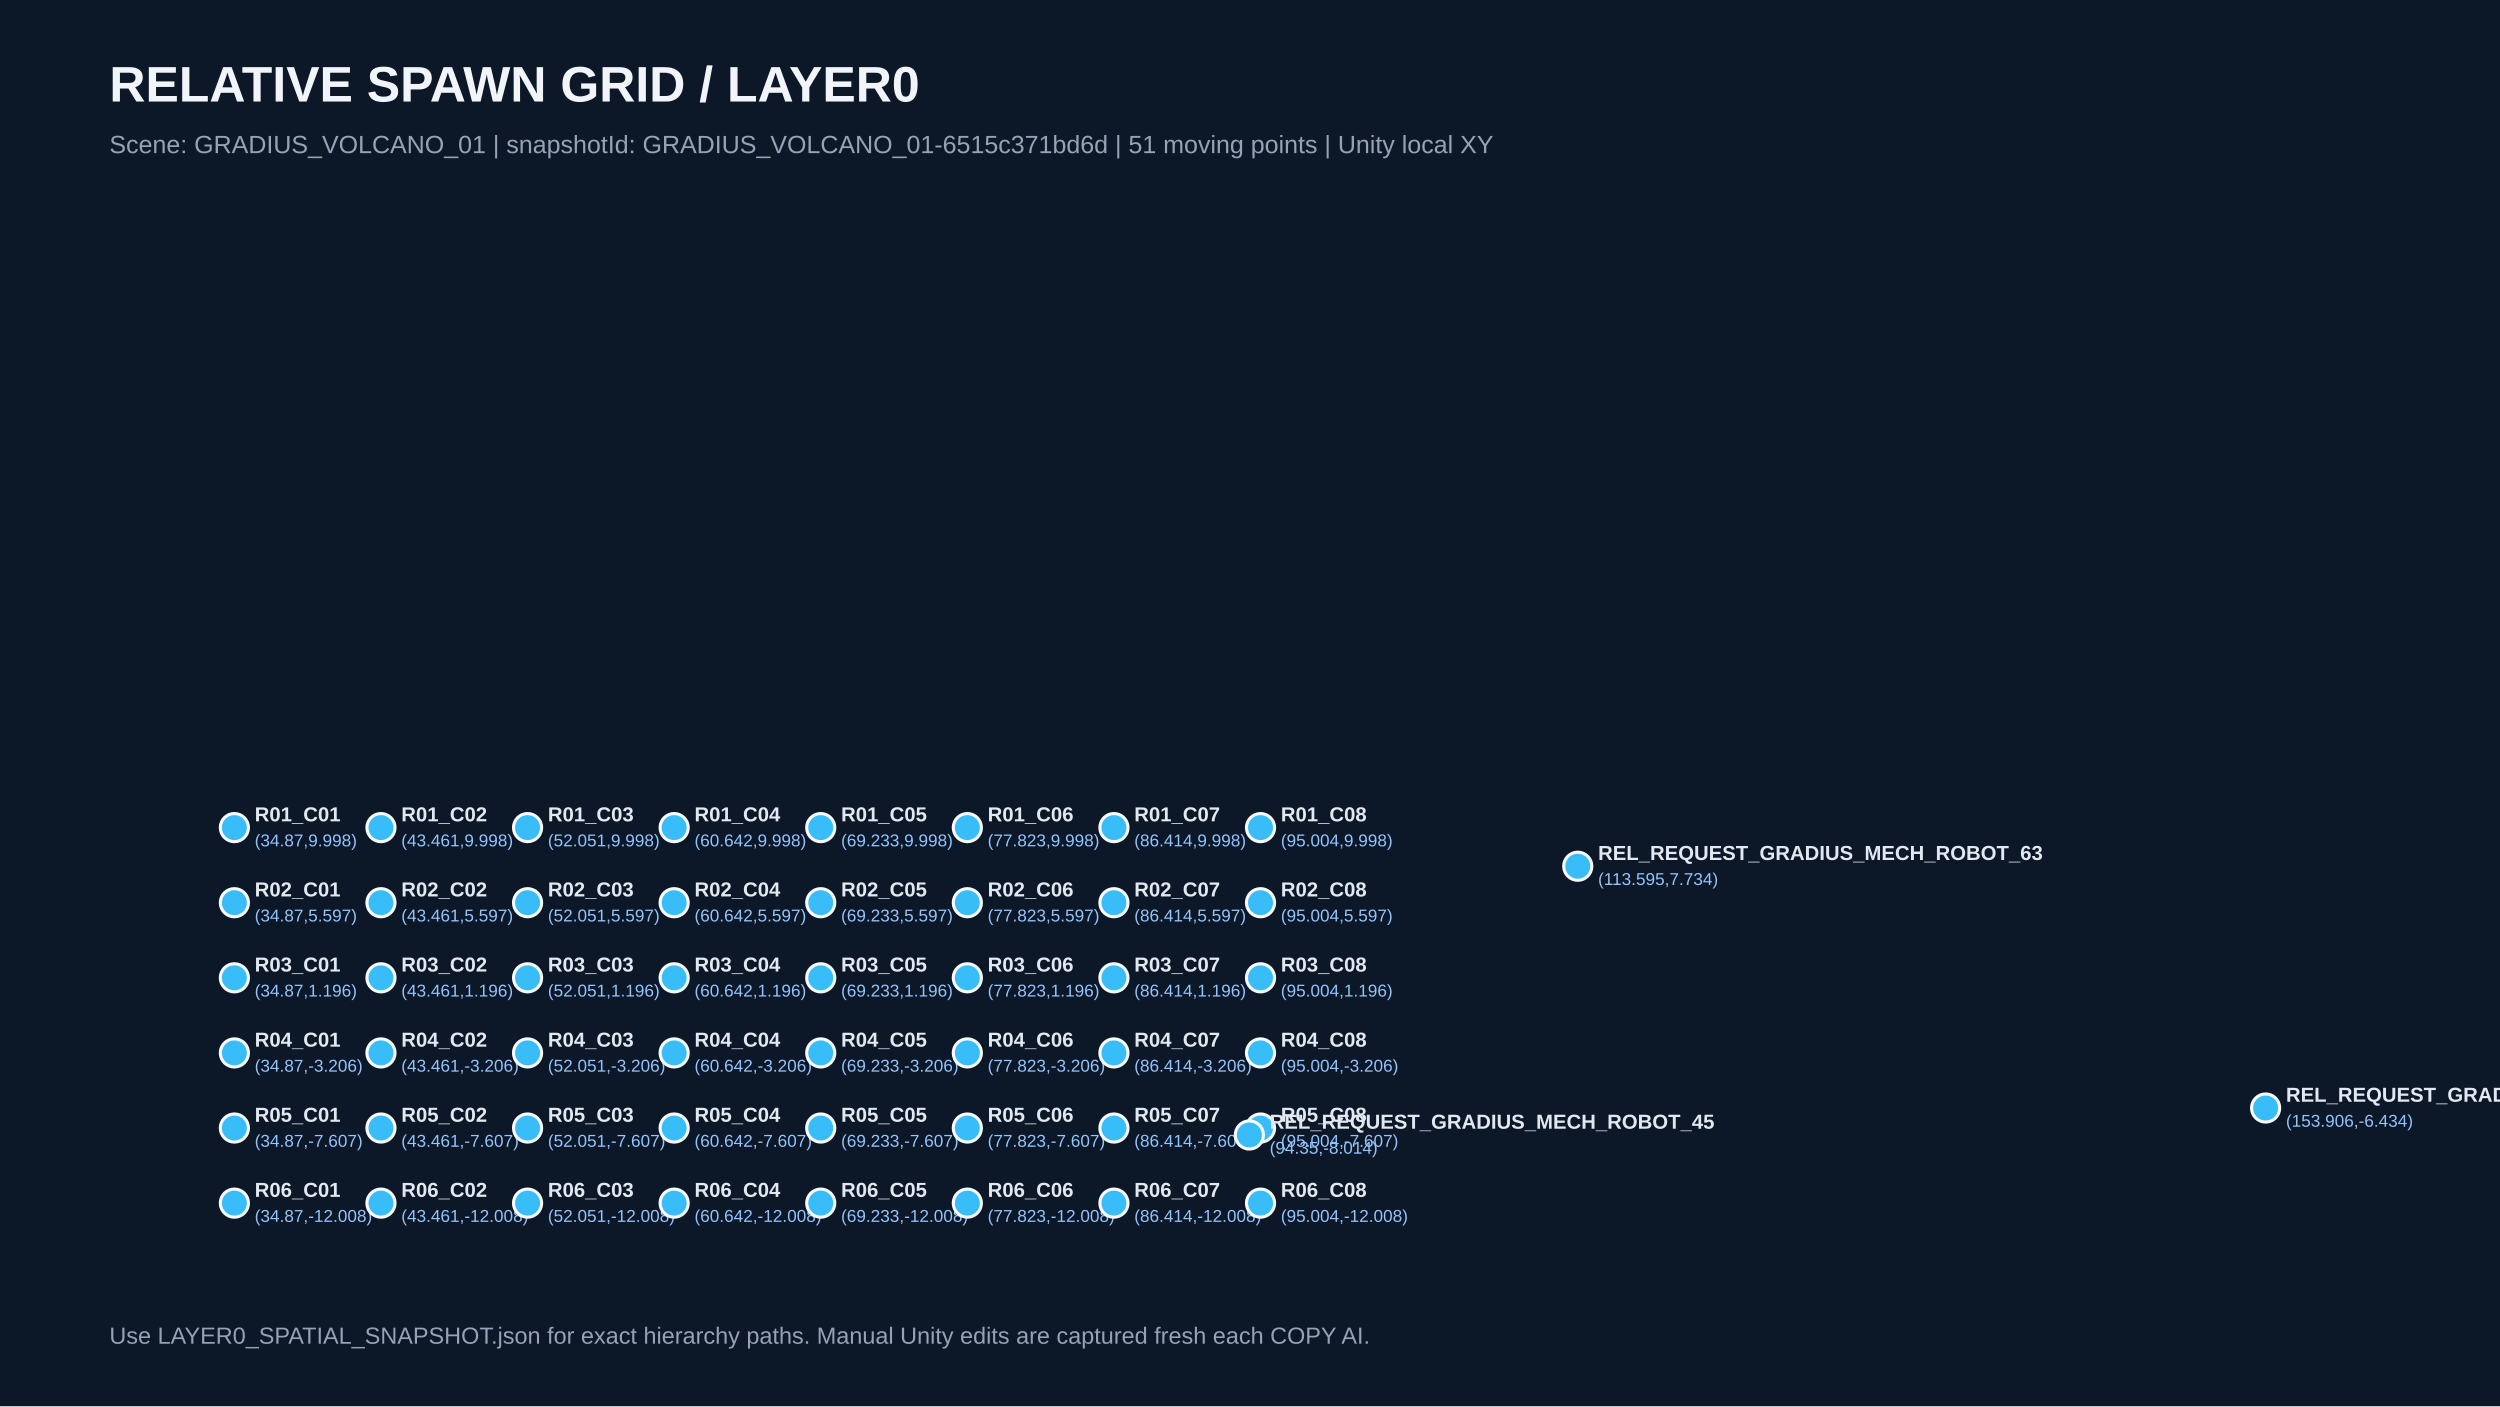
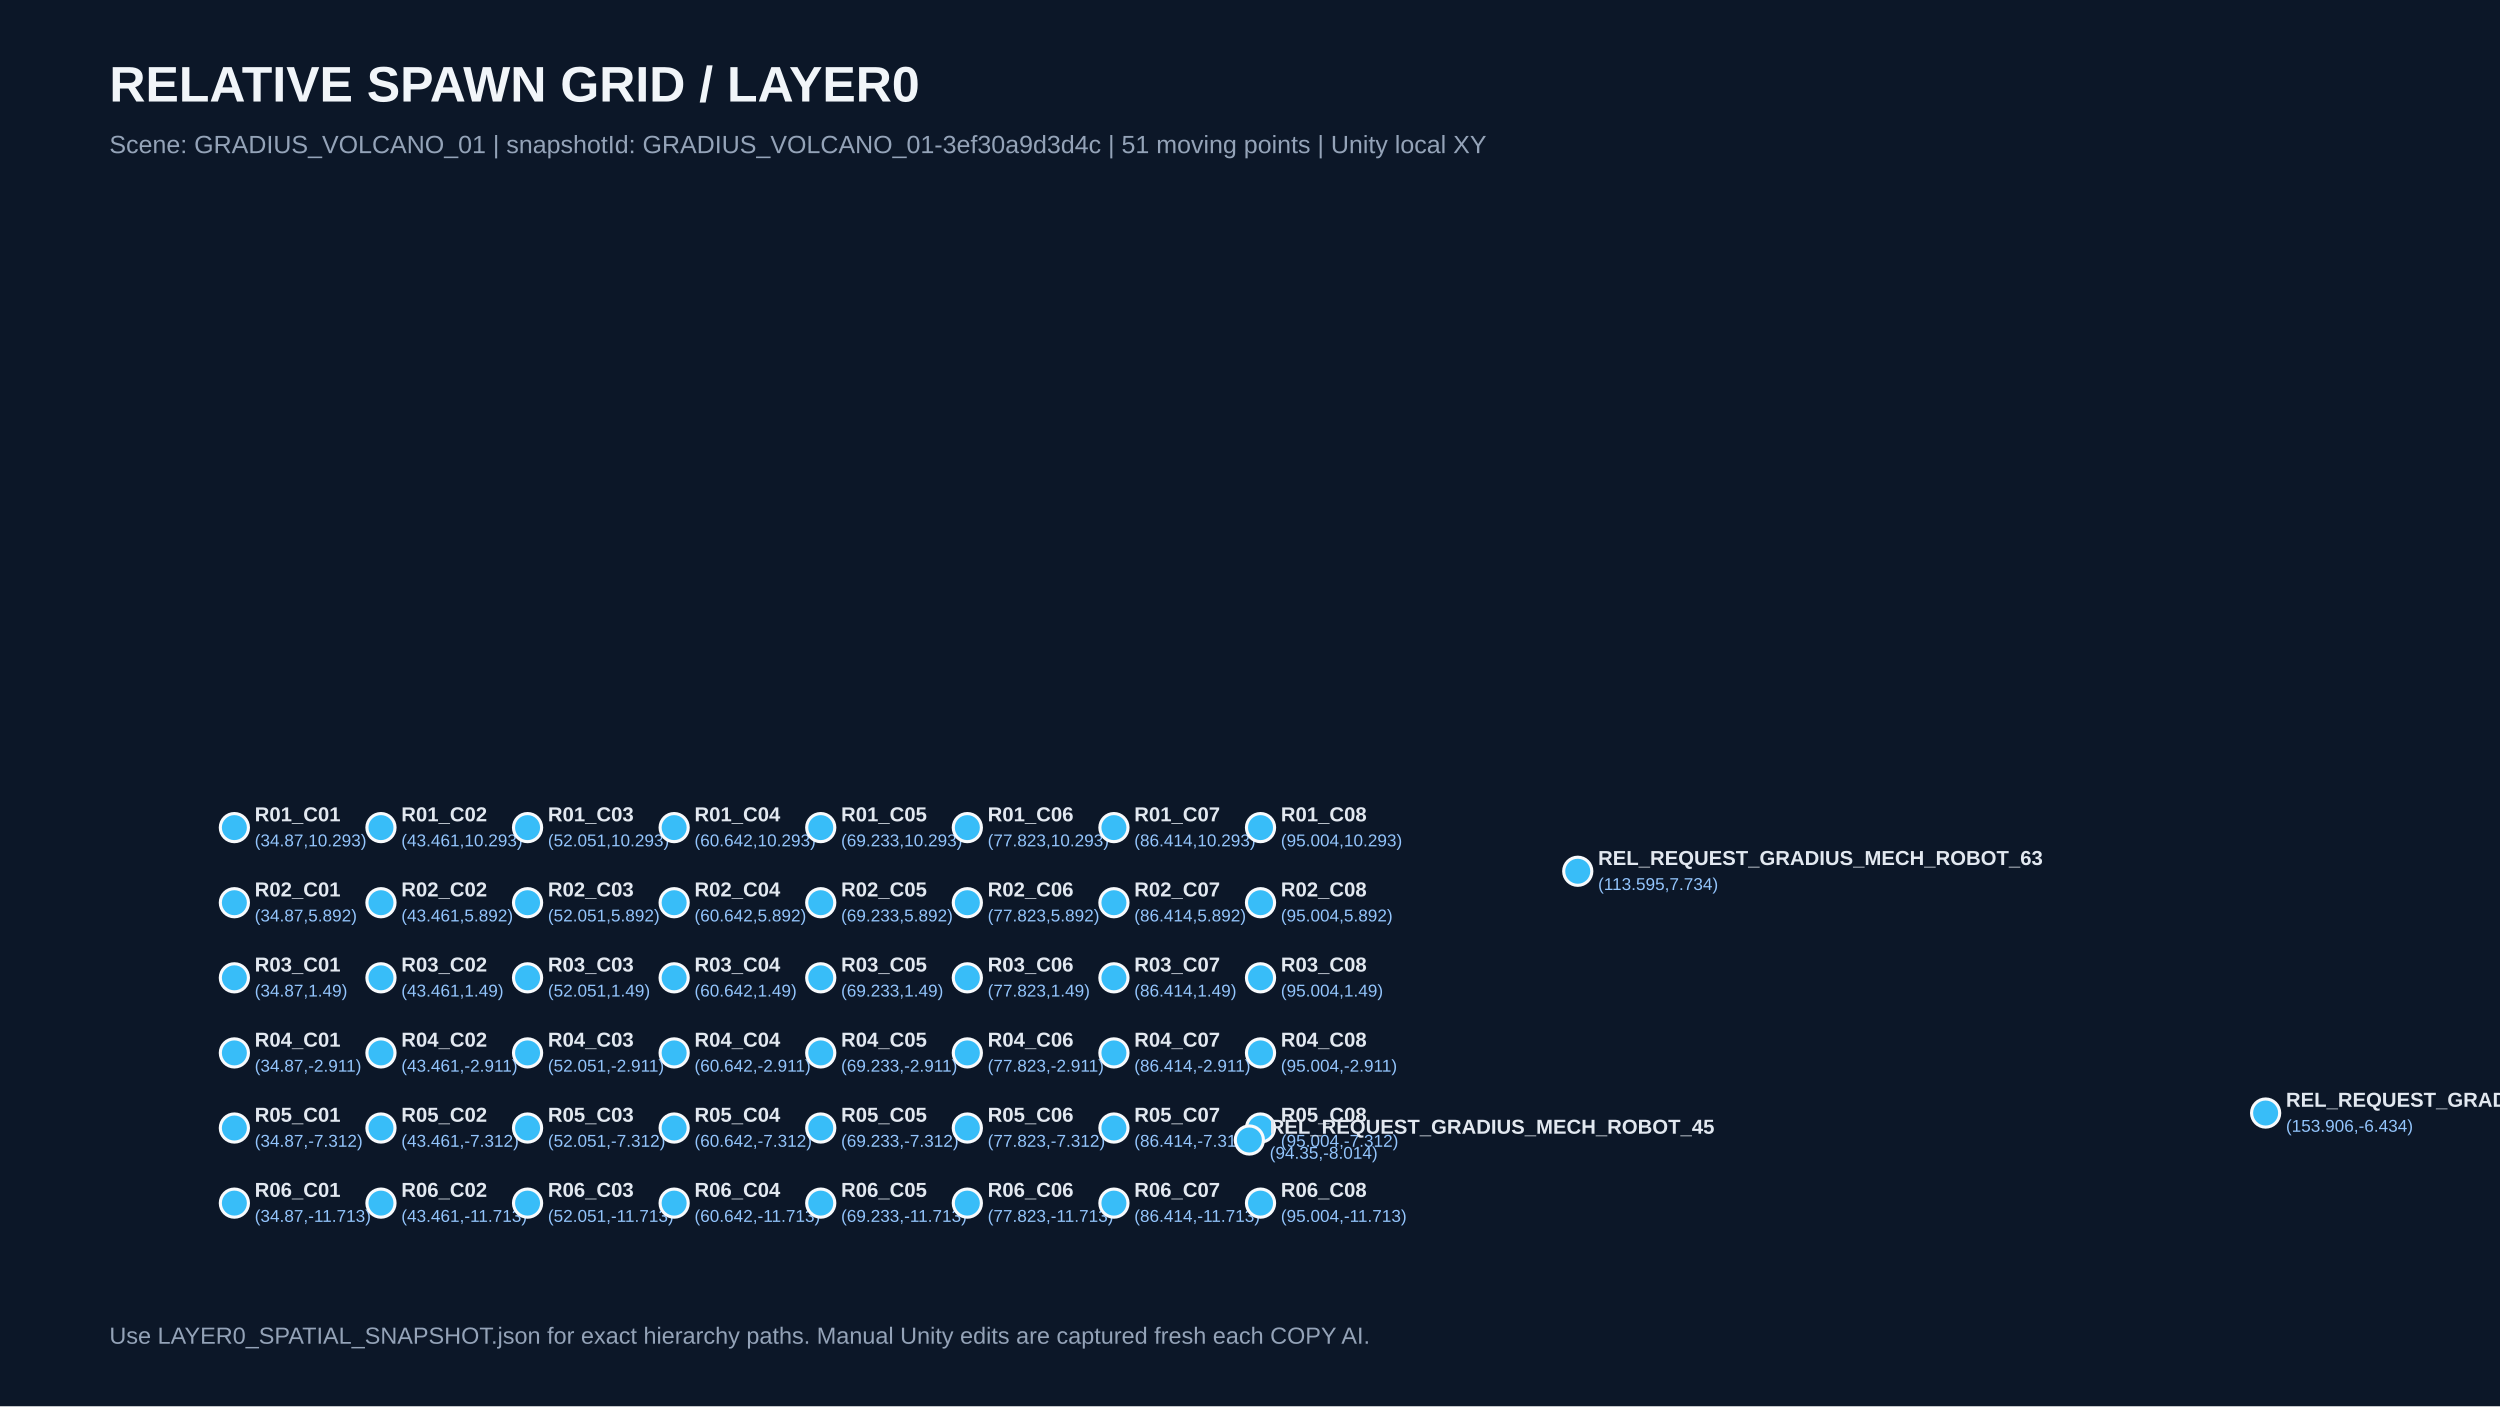
<svg xmlns="http://www.w3.org/2000/svg" viewBox="0 0 1600 900">
  <rect width="1600" height="900" fill="#0c1728" />
  <text x="70" y="65" font-family="Arial" font-size="32" font-weight="bold" fill="#f1f5f9">RELATIVE SPAWN GRID / LAYER0</text>
-   <text x="70" y="98" font-family="Arial" font-size="16" fill="#94a3b8">Scene: GRADIUS_VOLCANO_01 | snapshotId: GRADIUS_VOLCANO_01-6515c371bd6d | 51 moving points | Unity local XY</text>
+   <text x="70" y="98" font-family="Arial" font-size="16" fill="#94a3b8">Scene: GRADIUS_VOLCANO_01 | snapshotId: GRADIUS_VOLCANO_01-3ef30a9d3d4c | 51 moving points | Unity local XY</text>
  <g>
    <circle cx="150" cy="529.668" r="9" fill="#38bdf8" stroke="#f8fafc" stroke-width="2" />
    <text x="163" y="525.668" font-family="Arial" font-size="13" font-weight="bold" fill="#e2e8f0">R01_C01</text>
-     <text x="163" y="541.668" font-family="Arial" font-size="11" fill="#93c5fd">(34.87,9.998)</text>
+     <text x="163" y="541.668" font-family="Arial" font-size="11" fill="#93c5fd">(34.87,10.293)</text>
  </g>
  <g>
    <circle cx="243.819" cy="529.668" r="9" fill="#38bdf8" stroke="#f8fafc" stroke-width="2" />
    <text x="256.819" y="525.668" font-family="Arial" font-size="13" font-weight="bold" fill="#e2e8f0">R01_C02</text>
-     <text x="256.819" y="541.668" font-family="Arial" font-size="11" fill="#93c5fd">(43.461,9.998)</text>
+     <text x="256.819" y="541.668" font-family="Arial" font-size="11" fill="#93c5fd">(43.461,10.293)</text>
  </g>
  <g>
    <circle cx="337.639" cy="529.668" r="9" fill="#38bdf8" stroke="#f8fafc" stroke-width="2" />
    <text x="350.639" y="525.668" font-family="Arial" font-size="13" font-weight="bold" fill="#e2e8f0">R01_C03</text>
-     <text x="350.639" y="541.668" font-family="Arial" font-size="11" fill="#93c5fd">(52.051,9.998)</text>
+     <text x="350.639" y="541.668" font-family="Arial" font-size="11" fill="#93c5fd">(52.051,10.293)</text>
  </g>
  <g>
    <circle cx="431.458" cy="529.668" r="9" fill="#38bdf8" stroke="#f8fafc" stroke-width="2" />
    <text x="444.458" y="525.668" font-family="Arial" font-size="13" font-weight="bold" fill="#e2e8f0">R01_C04</text>
-     <text x="444.458" y="541.668" font-family="Arial" font-size="11" fill="#93c5fd">(60.642,9.998)</text>
+     <text x="444.458" y="541.668" font-family="Arial" font-size="11" fill="#93c5fd">(60.642,10.293)</text>
  </g>
  <g>
    <circle cx="525.277" cy="529.668" r="9" fill="#38bdf8" stroke="#f8fafc" stroke-width="2" />
    <text x="538.277" y="525.668" font-family="Arial" font-size="13" font-weight="bold" fill="#e2e8f0">R01_C05</text>
-     <text x="538.277" y="541.668" font-family="Arial" font-size="11" fill="#93c5fd">(69.233,9.998)</text>
+     <text x="538.277" y="541.668" font-family="Arial" font-size="11" fill="#93c5fd">(69.233,10.293)</text>
  </g>
  <g>
    <circle cx="619.096" cy="529.668" r="9" fill="#38bdf8" stroke="#f8fafc" stroke-width="2" />
    <text x="632.096" y="525.668" font-family="Arial" font-size="13" font-weight="bold" fill="#e2e8f0">R01_C06</text>
-     <text x="632.096" y="541.668" font-family="Arial" font-size="11" fill="#93c5fd">(77.823,9.998)</text>
+     <text x="632.096" y="541.668" font-family="Arial" font-size="11" fill="#93c5fd">(77.823,10.293)</text>
  </g>
  <g>
    <circle cx="712.915" cy="529.668" r="9" fill="#38bdf8" stroke="#f8fafc" stroke-width="2" />
    <text x="725.915" y="525.668" font-family="Arial" font-size="13" font-weight="bold" fill="#e2e8f0">R01_C07</text>
-     <text x="725.915" y="541.668" font-family="Arial" font-size="11" fill="#93c5fd">(86.414,9.998)</text>
+     <text x="725.915" y="541.668" font-family="Arial" font-size="11" fill="#93c5fd">(86.414,10.293)</text>
  </g>
  <g>
    <circle cx="806.735" cy="529.668" r="9" fill="#38bdf8" stroke="#f8fafc" stroke-width="2" />
    <text x="819.735" y="525.668" font-family="Arial" font-size="13" font-weight="bold" fill="#e2e8f0">R01_C08</text>
-     <text x="819.735" y="541.668" font-family="Arial" font-size="11" fill="#93c5fd">(95.004,9.998)</text>
+     <text x="819.735" y="541.668" font-family="Arial" font-size="11" fill="#93c5fd">(95.004,10.293)</text>
  </g>
  <g>
    <circle cx="150" cy="577.734" r="9" fill="#38bdf8" stroke="#f8fafc" stroke-width="2" />
    <text x="163" y="573.734" font-family="Arial" font-size="13" font-weight="bold" fill="#e2e8f0">R02_C01</text>
-     <text x="163" y="589.734" font-family="Arial" font-size="11" fill="#93c5fd">(34.87,5.597)</text>
+     <text x="163" y="589.734" font-family="Arial" font-size="11" fill="#93c5fd">(34.87,5.892)</text>
  </g>
  <g>
    <circle cx="243.819" cy="577.734" r="9" fill="#38bdf8" stroke="#f8fafc" stroke-width="2" />
    <text x="256.819" y="573.734" font-family="Arial" font-size="13" font-weight="bold" fill="#e2e8f0">R02_C02</text>
-     <text x="256.819" y="589.734" font-family="Arial" font-size="11" fill="#93c5fd">(43.461,5.597)</text>
+     <text x="256.819" y="589.734" font-family="Arial" font-size="11" fill="#93c5fd">(43.461,5.892)</text>
  </g>
  <g>
    <circle cx="337.639" cy="577.734" r="9" fill="#38bdf8" stroke="#f8fafc" stroke-width="2" />
    <text x="350.639" y="573.734" font-family="Arial" font-size="13" font-weight="bold" fill="#e2e8f0">R02_C03</text>
-     <text x="350.639" y="589.734" font-family="Arial" font-size="11" fill="#93c5fd">(52.051,5.597)</text>
+     <text x="350.639" y="589.734" font-family="Arial" font-size="11" fill="#93c5fd">(52.051,5.892)</text>
  </g>
  <g>
    <circle cx="431.458" cy="577.734" r="9" fill="#38bdf8" stroke="#f8fafc" stroke-width="2" />
    <text x="444.458" y="573.734" font-family="Arial" font-size="13" font-weight="bold" fill="#e2e8f0">R02_C04</text>
-     <text x="444.458" y="589.734" font-family="Arial" font-size="11" fill="#93c5fd">(60.642,5.597)</text>
+     <text x="444.458" y="589.734" font-family="Arial" font-size="11" fill="#93c5fd">(60.642,5.892)</text>
  </g>
  <g>
    <circle cx="525.277" cy="577.734" r="9" fill="#38bdf8" stroke="#f8fafc" stroke-width="2" />
    <text x="538.277" y="573.734" font-family="Arial" font-size="13" font-weight="bold" fill="#e2e8f0">R02_C05</text>
-     <text x="538.277" y="589.734" font-family="Arial" font-size="11" fill="#93c5fd">(69.233,5.597)</text>
+     <text x="538.277" y="589.734" font-family="Arial" font-size="11" fill="#93c5fd">(69.233,5.892)</text>
  </g>
  <g>
    <circle cx="619.096" cy="577.734" r="9" fill="#38bdf8" stroke="#f8fafc" stroke-width="2" />
    <text x="632.096" y="573.734" font-family="Arial" font-size="13" font-weight="bold" fill="#e2e8f0">R02_C06</text>
-     <text x="632.096" y="589.734" font-family="Arial" font-size="11" fill="#93c5fd">(77.823,5.597)</text>
+     <text x="632.096" y="589.734" font-family="Arial" font-size="11" fill="#93c5fd">(77.823,5.892)</text>
  </g>
  <g>
    <circle cx="712.915" cy="577.734" r="9" fill="#38bdf8" stroke="#f8fafc" stroke-width="2" />
    <text x="725.915" y="573.734" font-family="Arial" font-size="13" font-weight="bold" fill="#e2e8f0">R02_C07</text>
-     <text x="725.915" y="589.734" font-family="Arial" font-size="11" fill="#93c5fd">(86.414,5.597)</text>
+     <text x="725.915" y="589.734" font-family="Arial" font-size="11" fill="#93c5fd">(86.414,5.892)</text>
  </g>
  <g>
    <circle cx="806.735" cy="577.734" r="9" fill="#38bdf8" stroke="#f8fafc" stroke-width="2" />
    <text x="819.735" y="573.734" font-family="Arial" font-size="13" font-weight="bold" fill="#e2e8f0">R02_C08</text>
-     <text x="819.735" y="589.734" font-family="Arial" font-size="11" fill="#93c5fd">(95.004,5.597)</text>
+     <text x="819.735" y="589.734" font-family="Arial" font-size="11" fill="#93c5fd">(95.004,5.892)</text>
  </g>
  <g>
    <circle cx="150" cy="625.801" r="9" fill="#38bdf8" stroke="#f8fafc" stroke-width="2" />
    <text x="163" y="621.801" font-family="Arial" font-size="13" font-weight="bold" fill="#e2e8f0">R03_C01</text>
-     <text x="163" y="637.801" font-family="Arial" font-size="11" fill="#93c5fd">(34.87,1.196)</text>
+     <text x="163" y="637.801" font-family="Arial" font-size="11" fill="#93c5fd">(34.87,1.49)</text>
  </g>
  <g>
    <circle cx="243.819" cy="625.801" r="9" fill="#38bdf8" stroke="#f8fafc" stroke-width="2" />
    <text x="256.819" y="621.801" font-family="Arial" font-size="13" font-weight="bold" fill="#e2e8f0">R03_C02</text>
-     <text x="256.819" y="637.801" font-family="Arial" font-size="11" fill="#93c5fd">(43.461,1.196)</text>
+     <text x="256.819" y="637.801" font-family="Arial" font-size="11" fill="#93c5fd">(43.461,1.49)</text>
  </g>
  <g>
    <circle cx="337.639" cy="625.801" r="9" fill="#38bdf8" stroke="#f8fafc" stroke-width="2" />
    <text x="350.639" y="621.801" font-family="Arial" font-size="13" font-weight="bold" fill="#e2e8f0">R03_C03</text>
-     <text x="350.639" y="637.801" font-family="Arial" font-size="11" fill="#93c5fd">(52.051,1.196)</text>
+     <text x="350.639" y="637.801" font-family="Arial" font-size="11" fill="#93c5fd">(52.051,1.49)</text>
  </g>
  <g>
    <circle cx="431.458" cy="625.801" r="9" fill="#38bdf8" stroke="#f8fafc" stroke-width="2" />
    <text x="444.458" y="621.801" font-family="Arial" font-size="13" font-weight="bold" fill="#e2e8f0">R03_C04</text>
-     <text x="444.458" y="637.801" font-family="Arial" font-size="11" fill="#93c5fd">(60.642,1.196)</text>
+     <text x="444.458" y="637.801" font-family="Arial" font-size="11" fill="#93c5fd">(60.642,1.49)</text>
  </g>
  <g>
    <circle cx="525.277" cy="625.801" r="9" fill="#38bdf8" stroke="#f8fafc" stroke-width="2" />
    <text x="538.277" y="621.801" font-family="Arial" font-size="13" font-weight="bold" fill="#e2e8f0">R03_C05</text>
-     <text x="538.277" y="637.801" font-family="Arial" font-size="11" fill="#93c5fd">(69.233,1.196)</text>
+     <text x="538.277" y="637.801" font-family="Arial" font-size="11" fill="#93c5fd">(69.233,1.49)</text>
  </g>
  <g>
    <circle cx="619.096" cy="625.801" r="9" fill="#38bdf8" stroke="#f8fafc" stroke-width="2" />
    <text x="632.096" y="621.801" font-family="Arial" font-size="13" font-weight="bold" fill="#e2e8f0">R03_C06</text>
-     <text x="632.096" y="637.801" font-family="Arial" font-size="11" fill="#93c5fd">(77.823,1.196)</text>
+     <text x="632.096" y="637.801" font-family="Arial" font-size="11" fill="#93c5fd">(77.823,1.49)</text>
  </g>
  <g>
    <circle cx="712.915" cy="625.801" r="9" fill="#38bdf8" stroke="#f8fafc" stroke-width="2" />
    <text x="725.915" y="621.801" font-family="Arial" font-size="13" font-weight="bold" fill="#e2e8f0">R03_C07</text>
-     <text x="725.915" y="637.801" font-family="Arial" font-size="11" fill="#93c5fd">(86.414,1.196)</text>
+     <text x="725.915" y="637.801" font-family="Arial" font-size="11" fill="#93c5fd">(86.414,1.49)</text>
  </g>
  <g>
    <circle cx="806.735" cy="625.801" r="9" fill="#38bdf8" stroke="#f8fafc" stroke-width="2" />
    <text x="819.735" y="621.801" font-family="Arial" font-size="13" font-weight="bold" fill="#e2e8f0">R03_C08</text>
-     <text x="819.735" y="637.801" font-family="Arial" font-size="11" fill="#93c5fd">(95.004,1.196)</text>
+     <text x="819.735" y="637.801" font-family="Arial" font-size="11" fill="#93c5fd">(95.004,1.49)</text>
  </g>
  <g>
    <circle cx="150" cy="673.867" r="9" fill="#38bdf8" stroke="#f8fafc" stroke-width="2" />
    <text x="163" y="669.867" font-family="Arial" font-size="13" font-weight="bold" fill="#e2e8f0">R04_C01</text>
-     <text x="163" y="685.867" font-family="Arial" font-size="11" fill="#93c5fd">(34.87,-3.206)</text>
+     <text x="163" y="685.867" font-family="Arial" font-size="11" fill="#93c5fd">(34.87,-2.911)</text>
  </g>
  <g>
    <circle cx="243.819" cy="673.867" r="9" fill="#38bdf8" stroke="#f8fafc" stroke-width="2" />
    <text x="256.819" y="669.867" font-family="Arial" font-size="13" font-weight="bold" fill="#e2e8f0">R04_C02</text>
-     <text x="256.819" y="685.867" font-family="Arial" font-size="11" fill="#93c5fd">(43.461,-3.206)</text>
+     <text x="256.819" y="685.867" font-family="Arial" font-size="11" fill="#93c5fd">(43.461,-2.911)</text>
  </g>
  <g>
    <circle cx="337.639" cy="673.867" r="9" fill="#38bdf8" stroke="#f8fafc" stroke-width="2" />
    <text x="350.639" y="669.867" font-family="Arial" font-size="13" font-weight="bold" fill="#e2e8f0">R04_C03</text>
-     <text x="350.639" y="685.867" font-family="Arial" font-size="11" fill="#93c5fd">(52.051,-3.206)</text>
+     <text x="350.639" y="685.867" font-family="Arial" font-size="11" fill="#93c5fd">(52.051,-2.911)</text>
  </g>
  <g>
    <circle cx="431.458" cy="673.867" r="9" fill="#38bdf8" stroke="#f8fafc" stroke-width="2" />
    <text x="444.458" y="669.867" font-family="Arial" font-size="13" font-weight="bold" fill="#e2e8f0">R04_C04</text>
-     <text x="444.458" y="685.867" font-family="Arial" font-size="11" fill="#93c5fd">(60.642,-3.206)</text>
+     <text x="444.458" y="685.867" font-family="Arial" font-size="11" fill="#93c5fd">(60.642,-2.911)</text>
  </g>
  <g>
    <circle cx="525.277" cy="673.867" r="9" fill="#38bdf8" stroke="#f8fafc" stroke-width="2" />
    <text x="538.277" y="669.867" font-family="Arial" font-size="13" font-weight="bold" fill="#e2e8f0">R04_C05</text>
-     <text x="538.277" y="685.867" font-family="Arial" font-size="11" fill="#93c5fd">(69.233,-3.206)</text>
+     <text x="538.277" y="685.867" font-family="Arial" font-size="11" fill="#93c5fd">(69.233,-2.911)</text>
  </g>
  <g>
    <circle cx="619.096" cy="673.867" r="9" fill="#38bdf8" stroke="#f8fafc" stroke-width="2" />
    <text x="632.096" y="669.867" font-family="Arial" font-size="13" font-weight="bold" fill="#e2e8f0">R04_C06</text>
-     <text x="632.096" y="685.867" font-family="Arial" font-size="11" fill="#93c5fd">(77.823,-3.206)</text>
+     <text x="632.096" y="685.867" font-family="Arial" font-size="11" fill="#93c5fd">(77.823,-2.911)</text>
  </g>
  <g>
    <circle cx="712.915" cy="673.867" r="9" fill="#38bdf8" stroke="#f8fafc" stroke-width="2" />
    <text x="725.915" y="669.867" font-family="Arial" font-size="13" font-weight="bold" fill="#e2e8f0">R04_C07</text>
-     <text x="725.915" y="685.867" font-family="Arial" font-size="11" fill="#93c5fd">(86.414,-3.206)</text>
+     <text x="725.915" y="685.867" font-family="Arial" font-size="11" fill="#93c5fd">(86.414,-2.911)</text>
  </g>
  <g>
    <circle cx="806.735" cy="673.867" r="9" fill="#38bdf8" stroke="#f8fafc" stroke-width="2" />
    <text x="819.735" y="669.867" font-family="Arial" font-size="13" font-weight="bold" fill="#e2e8f0">R04_C08</text>
-     <text x="819.735" y="685.867" font-family="Arial" font-size="11" fill="#93c5fd">(95.004,-3.206)</text>
+     <text x="819.735" y="685.867" font-family="Arial" font-size="11" fill="#93c5fd">(95.004,-2.911)</text>
  </g>
  <g>
    <circle cx="150" cy="721.934" r="9" fill="#38bdf8" stroke="#f8fafc" stroke-width="2" />
    <text x="163" y="717.934" font-family="Arial" font-size="13" font-weight="bold" fill="#e2e8f0">R05_C01</text>
-     <text x="163" y="733.934" font-family="Arial" font-size="11" fill="#93c5fd">(34.87,-7.607)</text>
+     <text x="163" y="733.934" font-family="Arial" font-size="11" fill="#93c5fd">(34.87,-7.312)</text>
  </g>
  <g>
    <circle cx="243.819" cy="721.934" r="9" fill="#38bdf8" stroke="#f8fafc" stroke-width="2" />
    <text x="256.819" y="717.934" font-family="Arial" font-size="13" font-weight="bold" fill="#e2e8f0">R05_C02</text>
-     <text x="256.819" y="733.934" font-family="Arial" font-size="11" fill="#93c5fd">(43.461,-7.607)</text>
+     <text x="256.819" y="733.934" font-family="Arial" font-size="11" fill="#93c5fd">(43.461,-7.312)</text>
  </g>
  <g>
    <circle cx="337.639" cy="721.934" r="9" fill="#38bdf8" stroke="#f8fafc" stroke-width="2" />
    <text x="350.639" y="717.934" font-family="Arial" font-size="13" font-weight="bold" fill="#e2e8f0">R05_C03</text>
-     <text x="350.639" y="733.934" font-family="Arial" font-size="11" fill="#93c5fd">(52.051,-7.607)</text>
+     <text x="350.639" y="733.934" font-family="Arial" font-size="11" fill="#93c5fd">(52.051,-7.312)</text>
  </g>
  <g>
    <circle cx="431.458" cy="721.934" r="9" fill="#38bdf8" stroke="#f8fafc" stroke-width="2" />
    <text x="444.458" y="717.934" font-family="Arial" font-size="13" font-weight="bold" fill="#e2e8f0">R05_C04</text>
-     <text x="444.458" y="733.934" font-family="Arial" font-size="11" fill="#93c5fd">(60.642,-7.607)</text>
+     <text x="444.458" y="733.934" font-family="Arial" font-size="11" fill="#93c5fd">(60.642,-7.312)</text>
  </g>
  <g>
    <circle cx="525.277" cy="721.934" r="9" fill="#38bdf8" stroke="#f8fafc" stroke-width="2" />
    <text x="538.277" y="717.934" font-family="Arial" font-size="13" font-weight="bold" fill="#e2e8f0">R05_C05</text>
-     <text x="538.277" y="733.934" font-family="Arial" font-size="11" fill="#93c5fd">(69.233,-7.607)</text>
+     <text x="538.277" y="733.934" font-family="Arial" font-size="11" fill="#93c5fd">(69.233,-7.312)</text>
  </g>
  <g>
    <circle cx="619.096" cy="721.934" r="9" fill="#38bdf8" stroke="#f8fafc" stroke-width="2" />
    <text x="632.096" y="717.934" font-family="Arial" font-size="13" font-weight="bold" fill="#e2e8f0">R05_C06</text>
-     <text x="632.096" y="733.934" font-family="Arial" font-size="11" fill="#93c5fd">(77.823,-7.607)</text>
+     <text x="632.096" y="733.934" font-family="Arial" font-size="11" fill="#93c5fd">(77.823,-7.312)</text>
  </g>
  <g>
    <circle cx="712.915" cy="721.934" r="9" fill="#38bdf8" stroke="#f8fafc" stroke-width="2" />
    <text x="725.915" y="717.934" font-family="Arial" font-size="13" font-weight="bold" fill="#e2e8f0">R05_C07</text>
-     <text x="725.915" y="733.934" font-family="Arial" font-size="11" fill="#93c5fd">(86.414,-7.607)</text>
+     <text x="725.915" y="733.934" font-family="Arial" font-size="11" fill="#93c5fd">(86.414,-7.312)</text>
  </g>
  <g>
    <circle cx="806.735" cy="721.934" r="9" fill="#38bdf8" stroke="#f8fafc" stroke-width="2" />
    <text x="819.735" y="717.934" font-family="Arial" font-size="13" font-weight="bold" fill="#e2e8f0">R05_C08</text>
-     <text x="819.735" y="733.934" font-family="Arial" font-size="11" fill="#93c5fd">(95.004,-7.607)</text>
+     <text x="819.735" y="733.934" font-family="Arial" font-size="11" fill="#93c5fd">(95.004,-7.312)</text>
  </g>
  <g>
    <circle cx="150" cy="770" r="9" fill="#38bdf8" stroke="#f8fafc" stroke-width="2" />
    <text x="163" y="766" font-family="Arial" font-size="13" font-weight="bold" fill="#e2e8f0">R06_C01</text>
-     <text x="163" y="782" font-family="Arial" font-size="11" fill="#93c5fd">(34.87,-12.008)</text>
+     <text x="163" y="782" font-family="Arial" font-size="11" fill="#93c5fd">(34.87,-11.713)</text>
  </g>
  <g>
    <circle cx="243.819" cy="770" r="9" fill="#38bdf8" stroke="#f8fafc" stroke-width="2" />
    <text x="256.819" y="766" font-family="Arial" font-size="13" font-weight="bold" fill="#e2e8f0">R06_C02</text>
-     <text x="256.819" y="782" font-family="Arial" font-size="11" fill="#93c5fd">(43.461,-12.008)</text>
+     <text x="256.819" y="782" font-family="Arial" font-size="11" fill="#93c5fd">(43.461,-11.713)</text>
  </g>
  <g>
    <circle cx="337.639" cy="770" r="9" fill="#38bdf8" stroke="#f8fafc" stroke-width="2" />
    <text x="350.639" y="766" font-family="Arial" font-size="13" font-weight="bold" fill="#e2e8f0">R06_C03</text>
-     <text x="350.639" y="782" font-family="Arial" font-size="11" fill="#93c5fd">(52.051,-12.008)</text>
+     <text x="350.639" y="782" font-family="Arial" font-size="11" fill="#93c5fd">(52.051,-11.713)</text>
  </g>
  <g>
    <circle cx="431.458" cy="770" r="9" fill="#38bdf8" stroke="#f8fafc" stroke-width="2" />
    <text x="444.458" y="766" font-family="Arial" font-size="13" font-weight="bold" fill="#e2e8f0">R06_C04</text>
-     <text x="444.458" y="782" font-family="Arial" font-size="11" fill="#93c5fd">(60.642,-12.008)</text>
+     <text x="444.458" y="782" font-family="Arial" font-size="11" fill="#93c5fd">(60.642,-11.713)</text>
  </g>
  <g>
    <circle cx="525.277" cy="770" r="9" fill="#38bdf8" stroke="#f8fafc" stroke-width="2" />
    <text x="538.277" y="766" font-family="Arial" font-size="13" font-weight="bold" fill="#e2e8f0">R06_C05</text>
-     <text x="538.277" y="782" font-family="Arial" font-size="11" fill="#93c5fd">(69.233,-12.008)</text>
+     <text x="538.277" y="782" font-family="Arial" font-size="11" fill="#93c5fd">(69.233,-11.713)</text>
  </g>
  <g>
    <circle cx="619.096" cy="770" r="9" fill="#38bdf8" stroke="#f8fafc" stroke-width="2" />
    <text x="632.096" y="766" font-family="Arial" font-size="13" font-weight="bold" fill="#e2e8f0">R06_C06</text>
-     <text x="632.096" y="782" font-family="Arial" font-size="11" fill="#93c5fd">(77.823,-12.008)</text>
+     <text x="632.096" y="782" font-family="Arial" font-size="11" fill="#93c5fd">(77.823,-11.713)</text>
  </g>
  <g>
    <circle cx="712.915" cy="770" r="9" fill="#38bdf8" stroke="#f8fafc" stroke-width="2" />
    <text x="725.915" y="766" font-family="Arial" font-size="13" font-weight="bold" fill="#e2e8f0">R06_C07</text>
-     <text x="725.915" y="782" font-family="Arial" font-size="11" fill="#93c5fd">(86.414,-12.008)</text>
+     <text x="725.915" y="782" font-family="Arial" font-size="11" fill="#93c5fd">(86.414,-11.713)</text>
  </g>
  <g>
    <circle cx="806.735" cy="770" r="9" fill="#38bdf8" stroke="#f8fafc" stroke-width="2" />
    <text x="819.735" y="766" font-family="Arial" font-size="13" font-weight="bold" fill="#e2e8f0">R06_C08</text>
-     <text x="819.735" y="782" font-family="Arial" font-size="11" fill="#93c5fd">(95.004,-12.008)</text>
-   </g>
-   <g>
-     <circle cx="1450" cy="709.129" r="9" fill="#38bdf8" stroke="#f8fafc" stroke-width="2" />
-     <text x="1463" y="705.129" font-family="Arial" font-size="13" font-weight="bold" fill="#e2e8f0">REL_REQUEST_GRADIUS_MECH_ROBOT_102</text>
-     <text x="1463" y="721.129" font-family="Arial" font-size="11" fill="#93c5fd">(153.906,-6.434)</text>
-   </g>
-   <g>
-     <circle cx="799.589" cy="726.385" r="9" fill="#38bdf8" stroke="#f8fafc" stroke-width="2" />
-     <text x="812.589" y="722.385" font-family="Arial" font-size="13" font-weight="bold" fill="#e2e8f0">REL_REQUEST_GRADIUS_MECH_ROBOT_45</text>
-     <text x="812.589" y="738.385" font-family="Arial" font-size="11" fill="#93c5fd">(94.35,-8.014)</text>
-   </g>
-   <g>
-     <circle cx="1009.763" cy="554.39" r="9" fill="#38bdf8" stroke="#f8fafc" stroke-width="2" />
-     <text x="1022.763" y="550.39" font-family="Arial" font-size="13" font-weight="bold" fill="#e2e8f0">REL_REQUEST_GRADIUS_MECH_ROBOT_63</text>
-     <text x="1022.763" y="566.39" font-family="Arial" font-size="11" fill="#93c5fd">(113.595,7.734)</text>
+     <text x="819.735" y="782" font-family="Arial" font-size="11" fill="#93c5fd">(95.004,-11.713)</text>
+   </g>
+   <g>
+     <circle cx="1450" cy="712.348" r="9" fill="#38bdf8" stroke="#f8fafc" stroke-width="2" />
+     <text x="1463" y="708.348" font-family="Arial" font-size="13" font-weight="bold" fill="#e2e8f0">REL_REQUEST_GRADIUS_MECH_ROBOT_102</text>
+     <text x="1463" y="724.348" font-family="Arial" font-size="11" fill="#93c5fd">(153.906,-6.434)</text>
+   </g>
+   <g>
+     <circle cx="799.588" cy="729.604" r="9" fill="#38bdf8" stroke="#f8fafc" stroke-width="2" />
+     <text x="812.588" y="725.604" font-family="Arial" font-size="13" font-weight="bold" fill="#e2e8f0">REL_REQUEST_GRADIUS_MECH_ROBOT_45</text>
+     <text x="812.588" y="741.604" font-family="Arial" font-size="11" fill="#93c5fd">(94.35,-8.014)</text>
+   </g>
+   <g>
+     <circle cx="1009.763" cy="557.609" r="9" fill="#38bdf8" stroke="#f8fafc" stroke-width="2" />
+     <text x="1022.763" y="553.609" font-family="Arial" font-size="13" font-weight="bold" fill="#e2e8f0">REL_REQUEST_GRADIUS_MECH_ROBOT_63</text>
+     <text x="1022.763" y="569.609" font-family="Arial" font-size="11" fill="#93c5fd">(113.595,7.734)</text>
  </g>
  <text x="70" y="860" font-family="Arial" font-size="15" fill="#94a3b8">Use LAYER0_SPATIAL_SNAPSHOT.json for exact hierarchy paths. Manual Unity edits are captured fresh each COPY AI.</text>
</svg>
